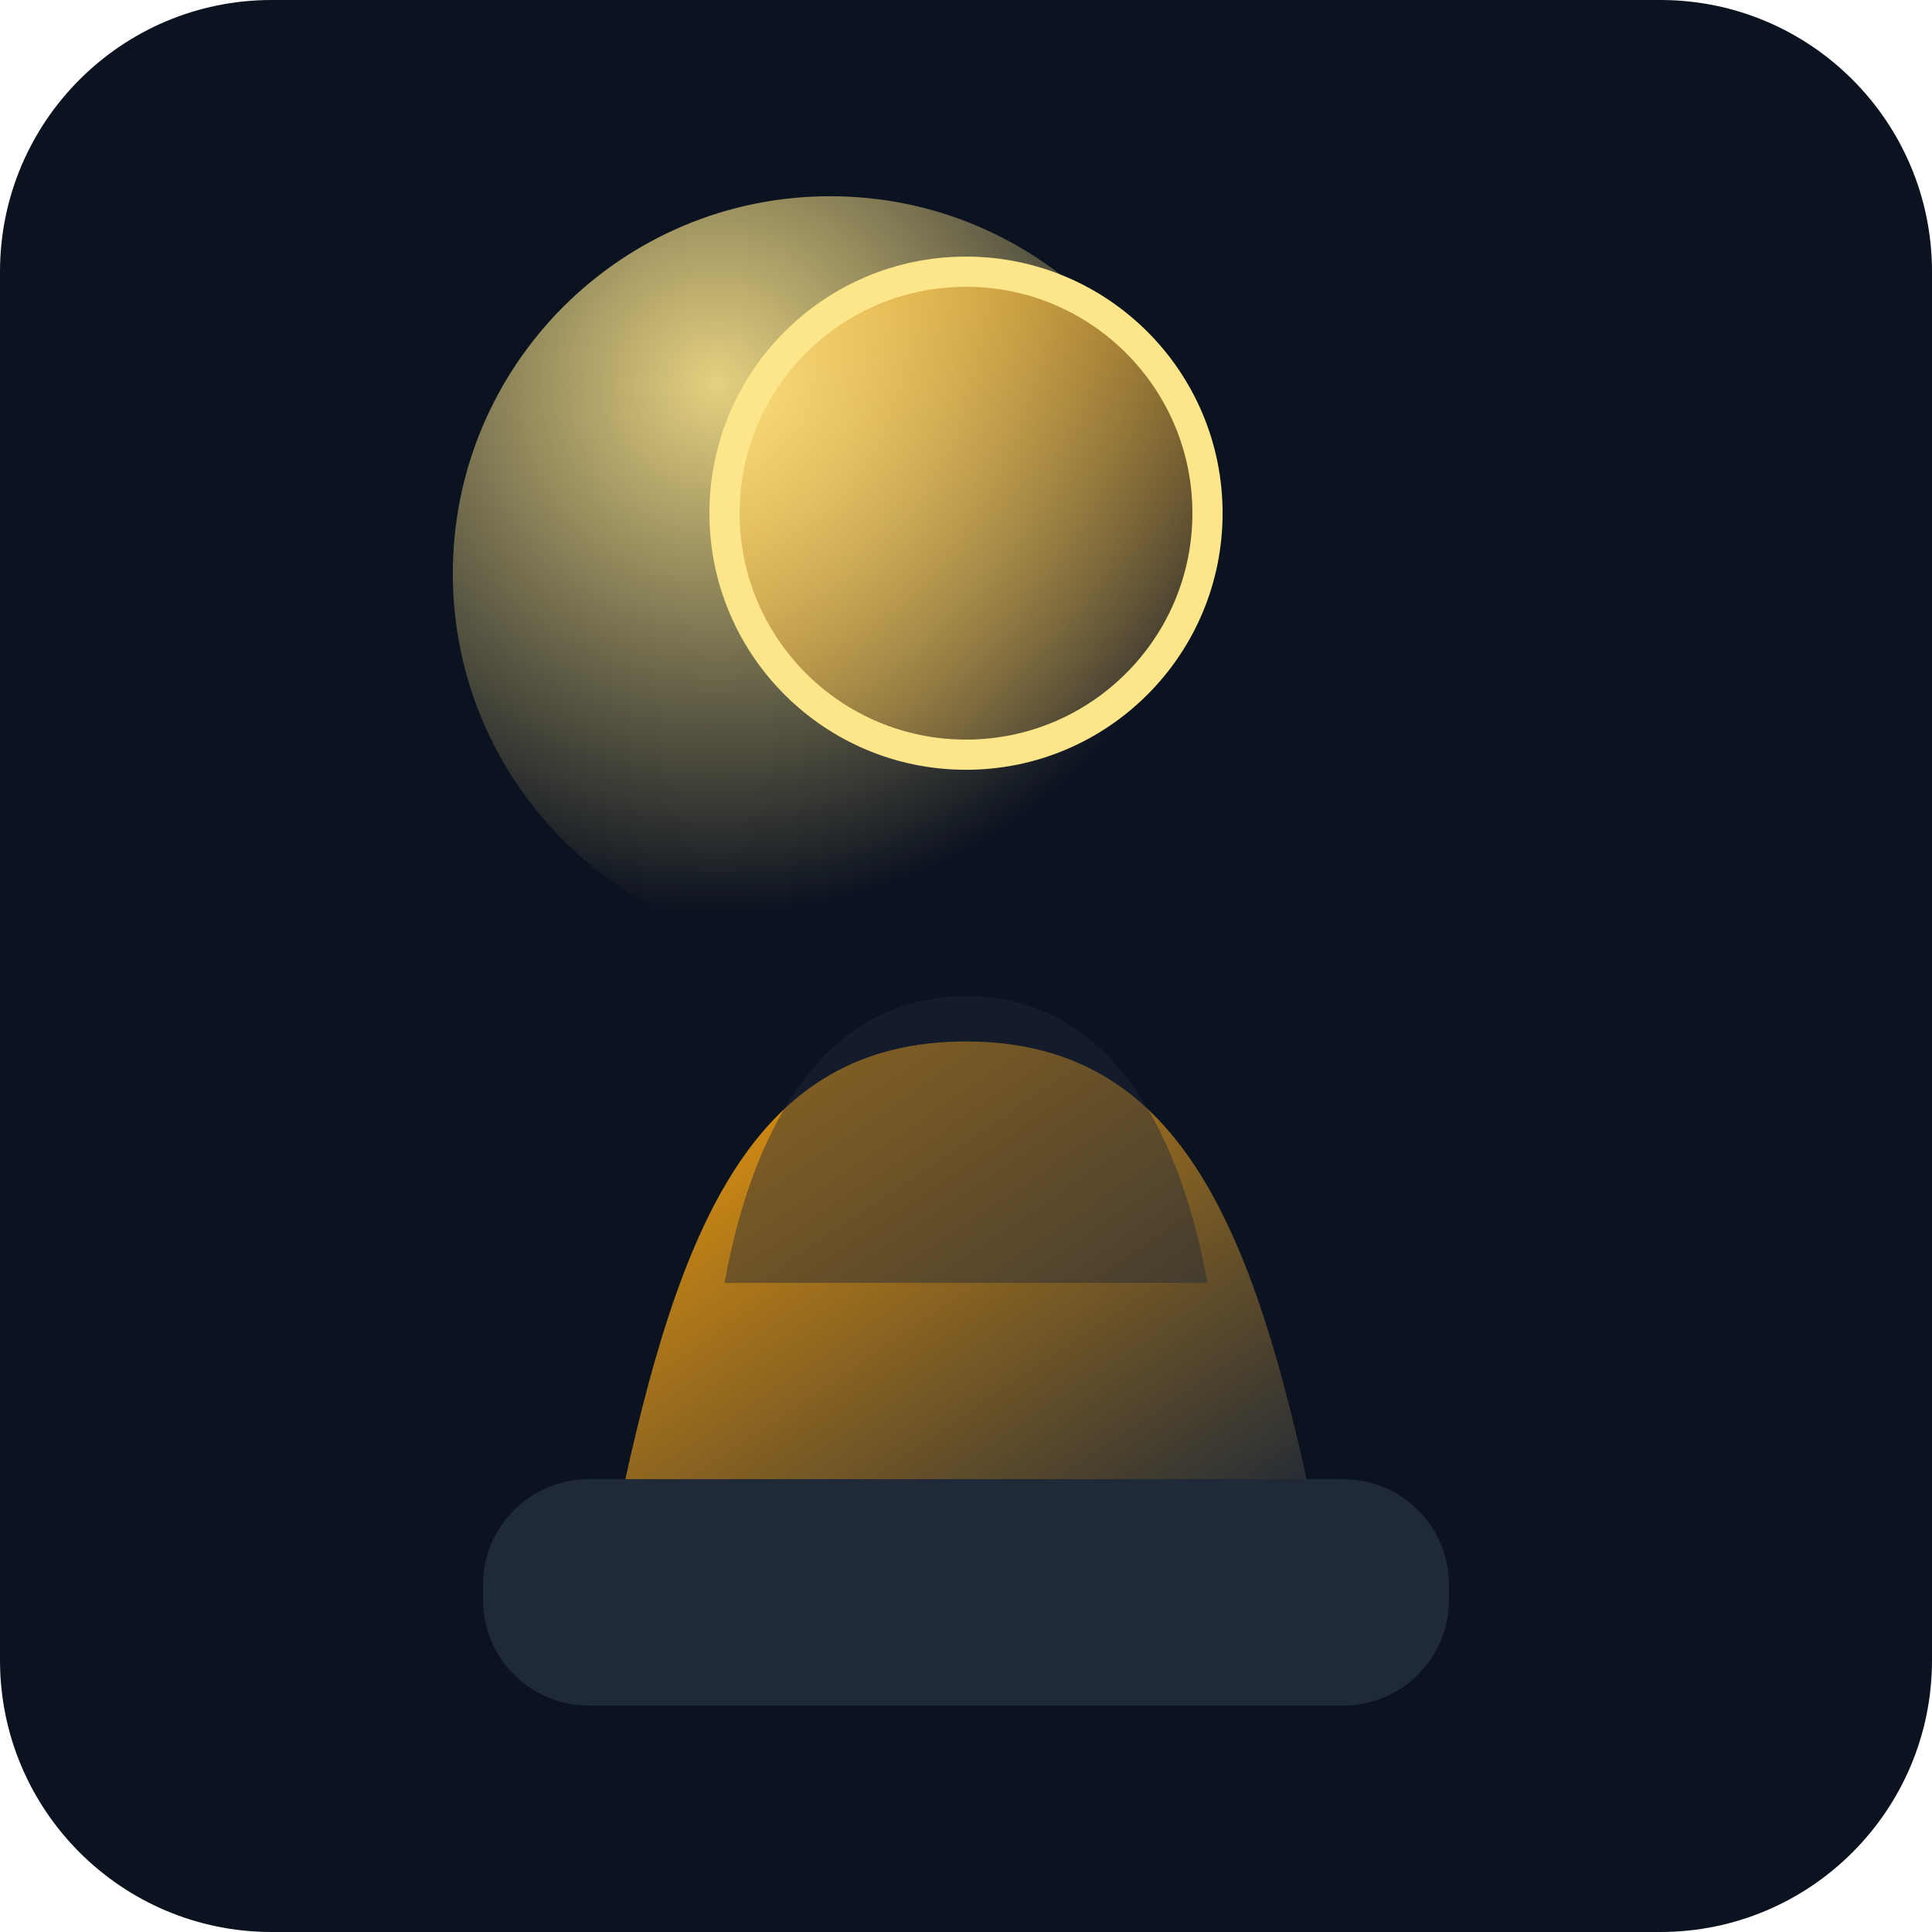
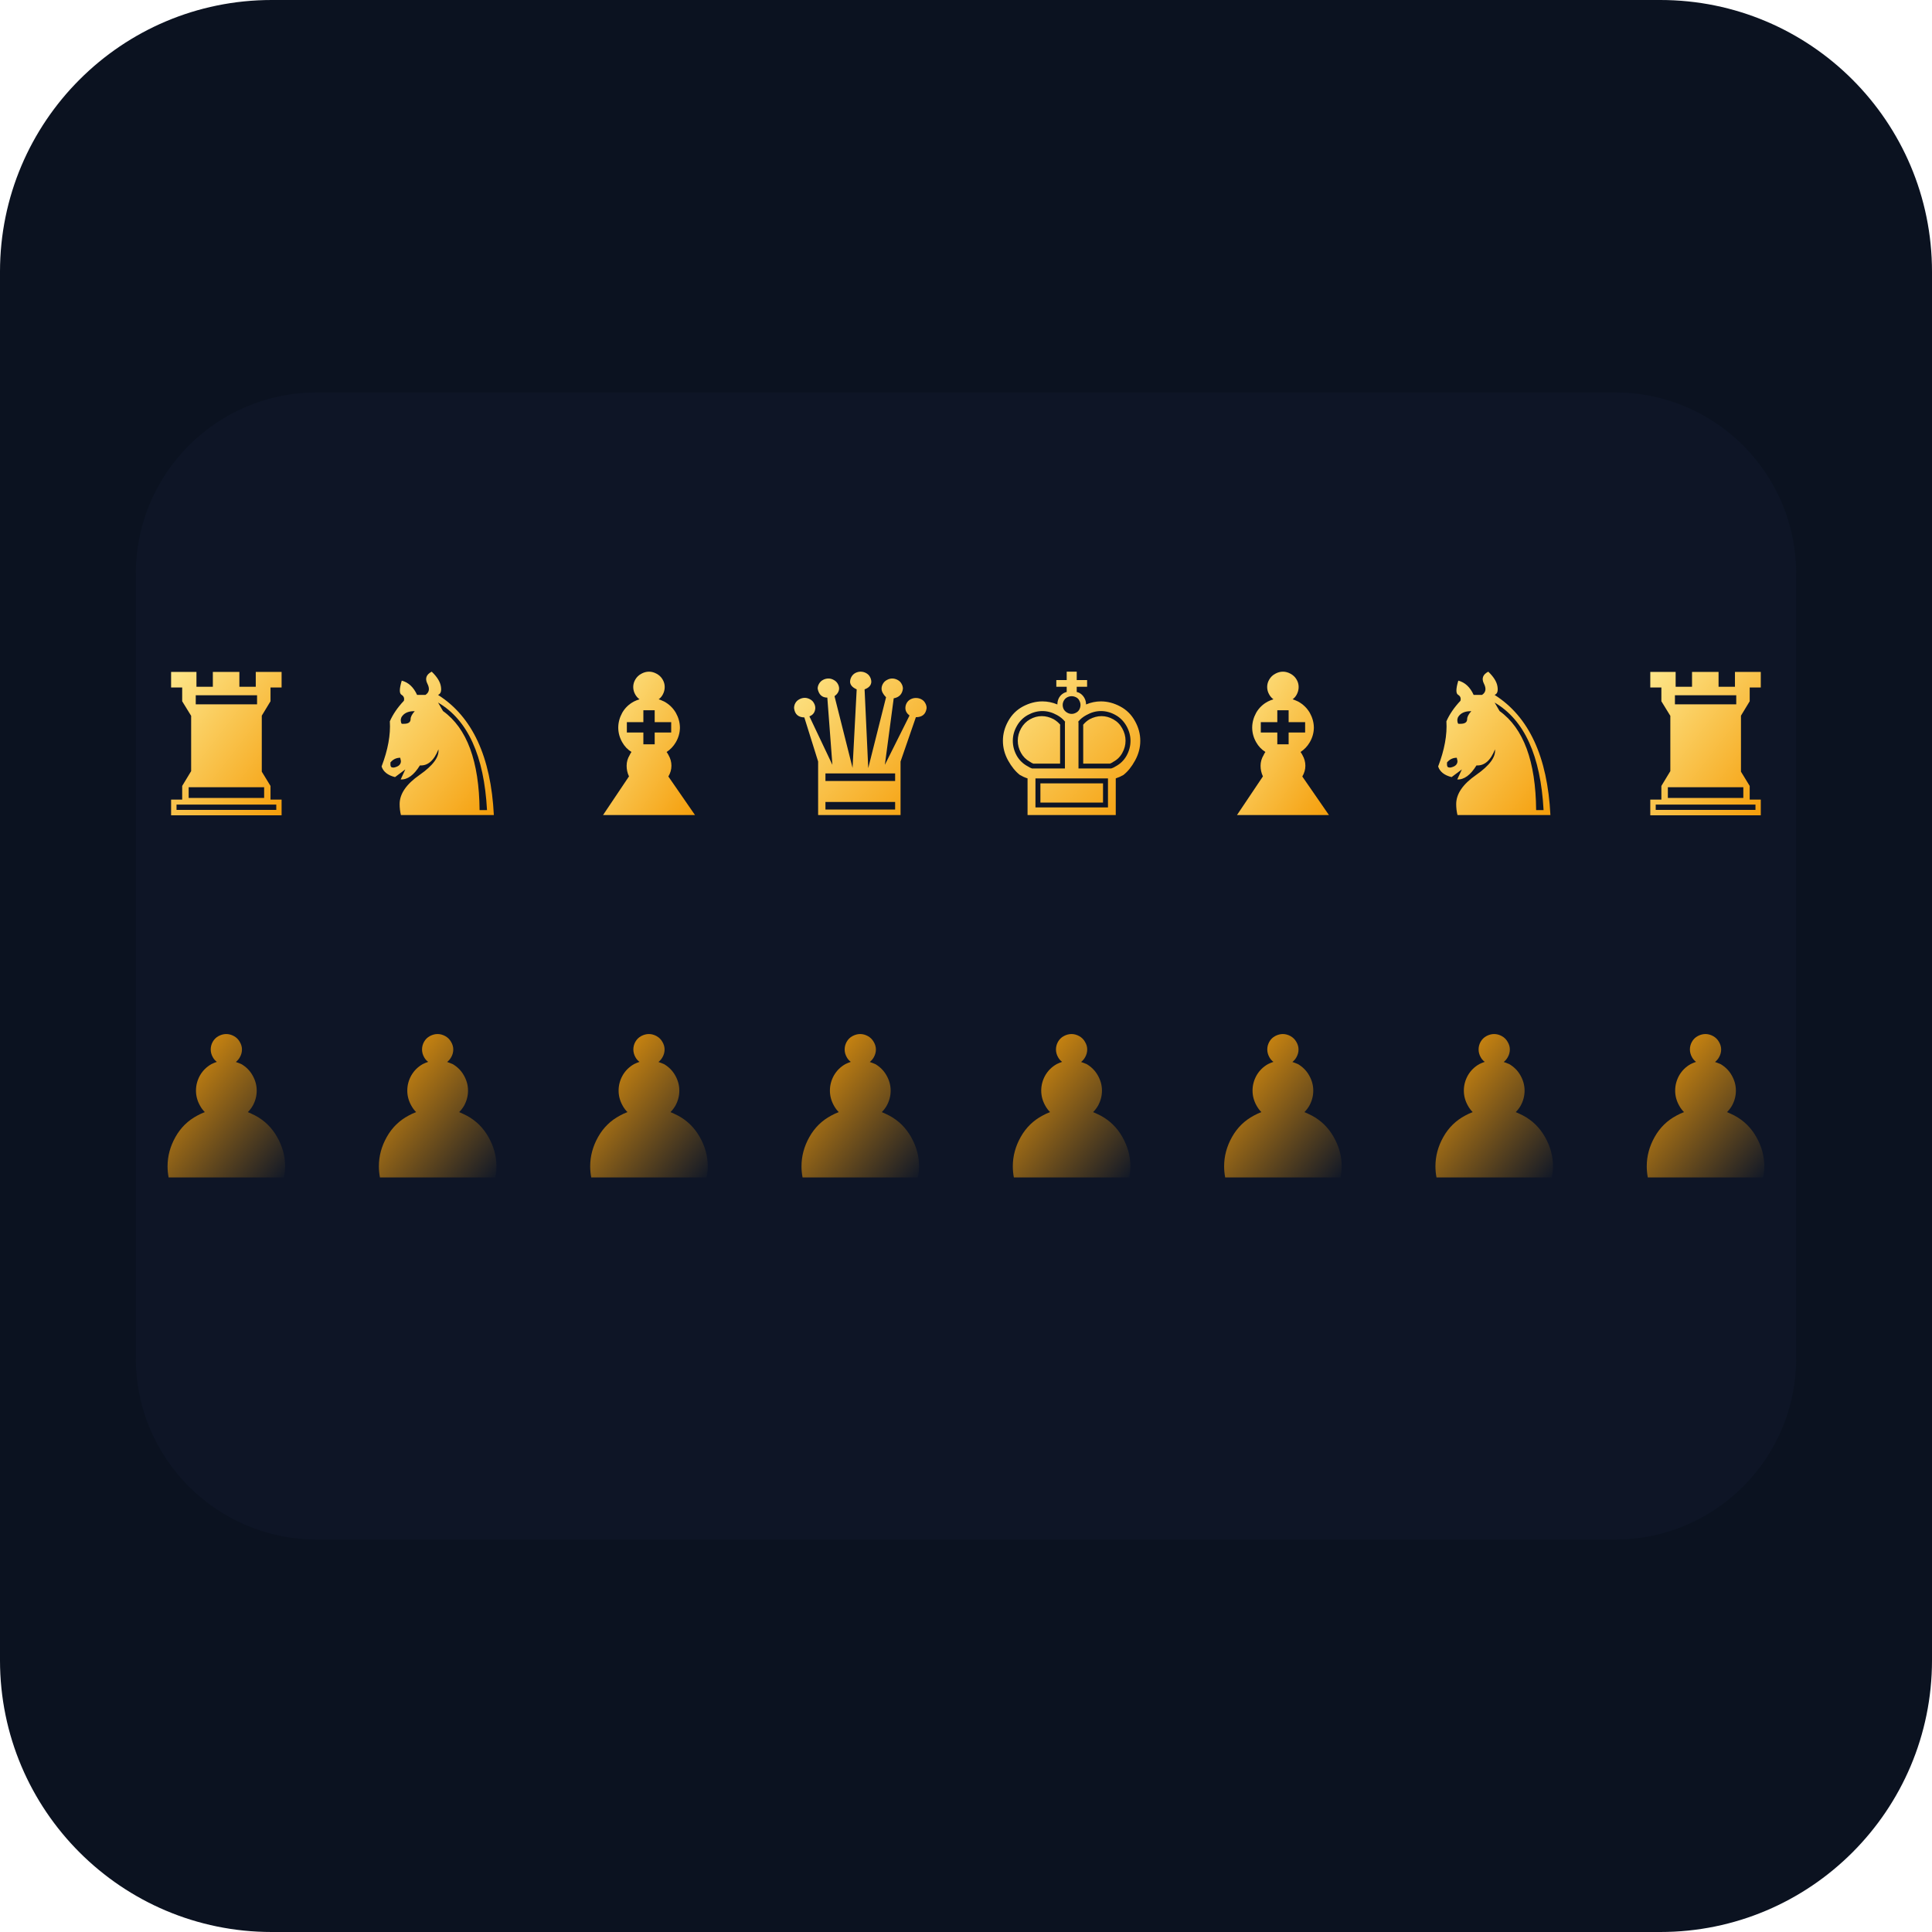
<svg xmlns="http://www.w3.org/2000/svg" width="256" height="256" viewBox="0 0 256 256">
  <defs>
-     <radialGradient id="shine" cx="35%" cy="25%" r="70%">
-       <stop offset="0%" stop-color="#fde68a" stop-opacity="0.9" />
-       <stop offset="100%" stop-color="#fde68a" stop-opacity="0" />
-     </radialGradient>
-     <linearGradient id="body" x1="0" y1="0" x2="1" y2="1">
+     <linearGradient id="piece" x1="0" y1="0" x2="1" y2="1">
      <stop offset="0%" stop-color="#f59e0b" />
-       <stop offset="100%" stop-color="#1f2937" />
+       <stop offset="100%" stop-color="#111827" />
+     </linearGradient>
+     <linearGradient id="pieceAlt" x1="0" y1="0" x2="1" y2="1">
+       <stop offset="0%" stop-color="#fde68a" />
+       <stop offset="100%" stop-color="#f59e0b" />
    </linearGradient>
  </defs>
  <rect width="256" height="256" rx="36" fill="#0b1220" />
-   <circle cx="128" cy="68" r="32" fill="url(#body)" stroke="#fde68a" stroke-width="4" />
-   <path d="M82 200c8-38 18-62 46-62s38 24 46 62" fill="url(#body)" />
-   <path d="M96 170c4-22 14-38 32-38s28 16 32 38" fill="#1f2937" opacity="0.45" />
-   <rect x="64" y="196" width="128" height="30" rx="14" fill="#1f2937" />
-   <circle cx="110" cy="76" r="50" fill="url(#shine)" />
+   <rect x="18" y="52" width="220" height="152" rx="24" fill="#0f172a" opacity="0.65" />
+   <g font-family="'DejaVu Sans','Segoe UI Symbol','Noto Sans Symbols2','Apple Symbols',sans-serif" font-size="26" font-weight="700" text-anchor="middle">
+     <text x="30" y="108" fill="url(#pieceAlt)">♜</text>
+     <text x="58" y="108" fill="url(#pieceAlt)">♞</text>
+     <text x="86" y="108" fill="url(#pieceAlt)">♝</text>
+     <text x="114" y="108" fill="url(#pieceAlt)">♛</text>
+     <text x="142" y="108" fill="url(#pieceAlt)">♚</text>
+     <text x="170" y="108" fill="url(#pieceAlt)">♝</text>
+     <text x="198" y="108" fill="url(#pieceAlt)">♞</text>
+     <text x="226" y="108" fill="url(#pieceAlt)">♜</text>
+     <text x="30" y="156" fill="url(#piece)">♟</text>
+     <text x="58" y="156" fill="url(#piece)">♟</text>
+     <text x="86" y="156" fill="url(#piece)">♟</text>
+     <text x="114" y="156" fill="url(#piece)">♟</text>
+     <text x="142" y="156" fill="url(#piece)">♟</text>
+     <text x="170" y="156" fill="url(#piece)">♟</text>
+     <text x="198" y="156" fill="url(#piece)">♟</text>
+     <text x="226" y="156" fill="url(#piece)">♟</text>
+   </g>
</svg>
